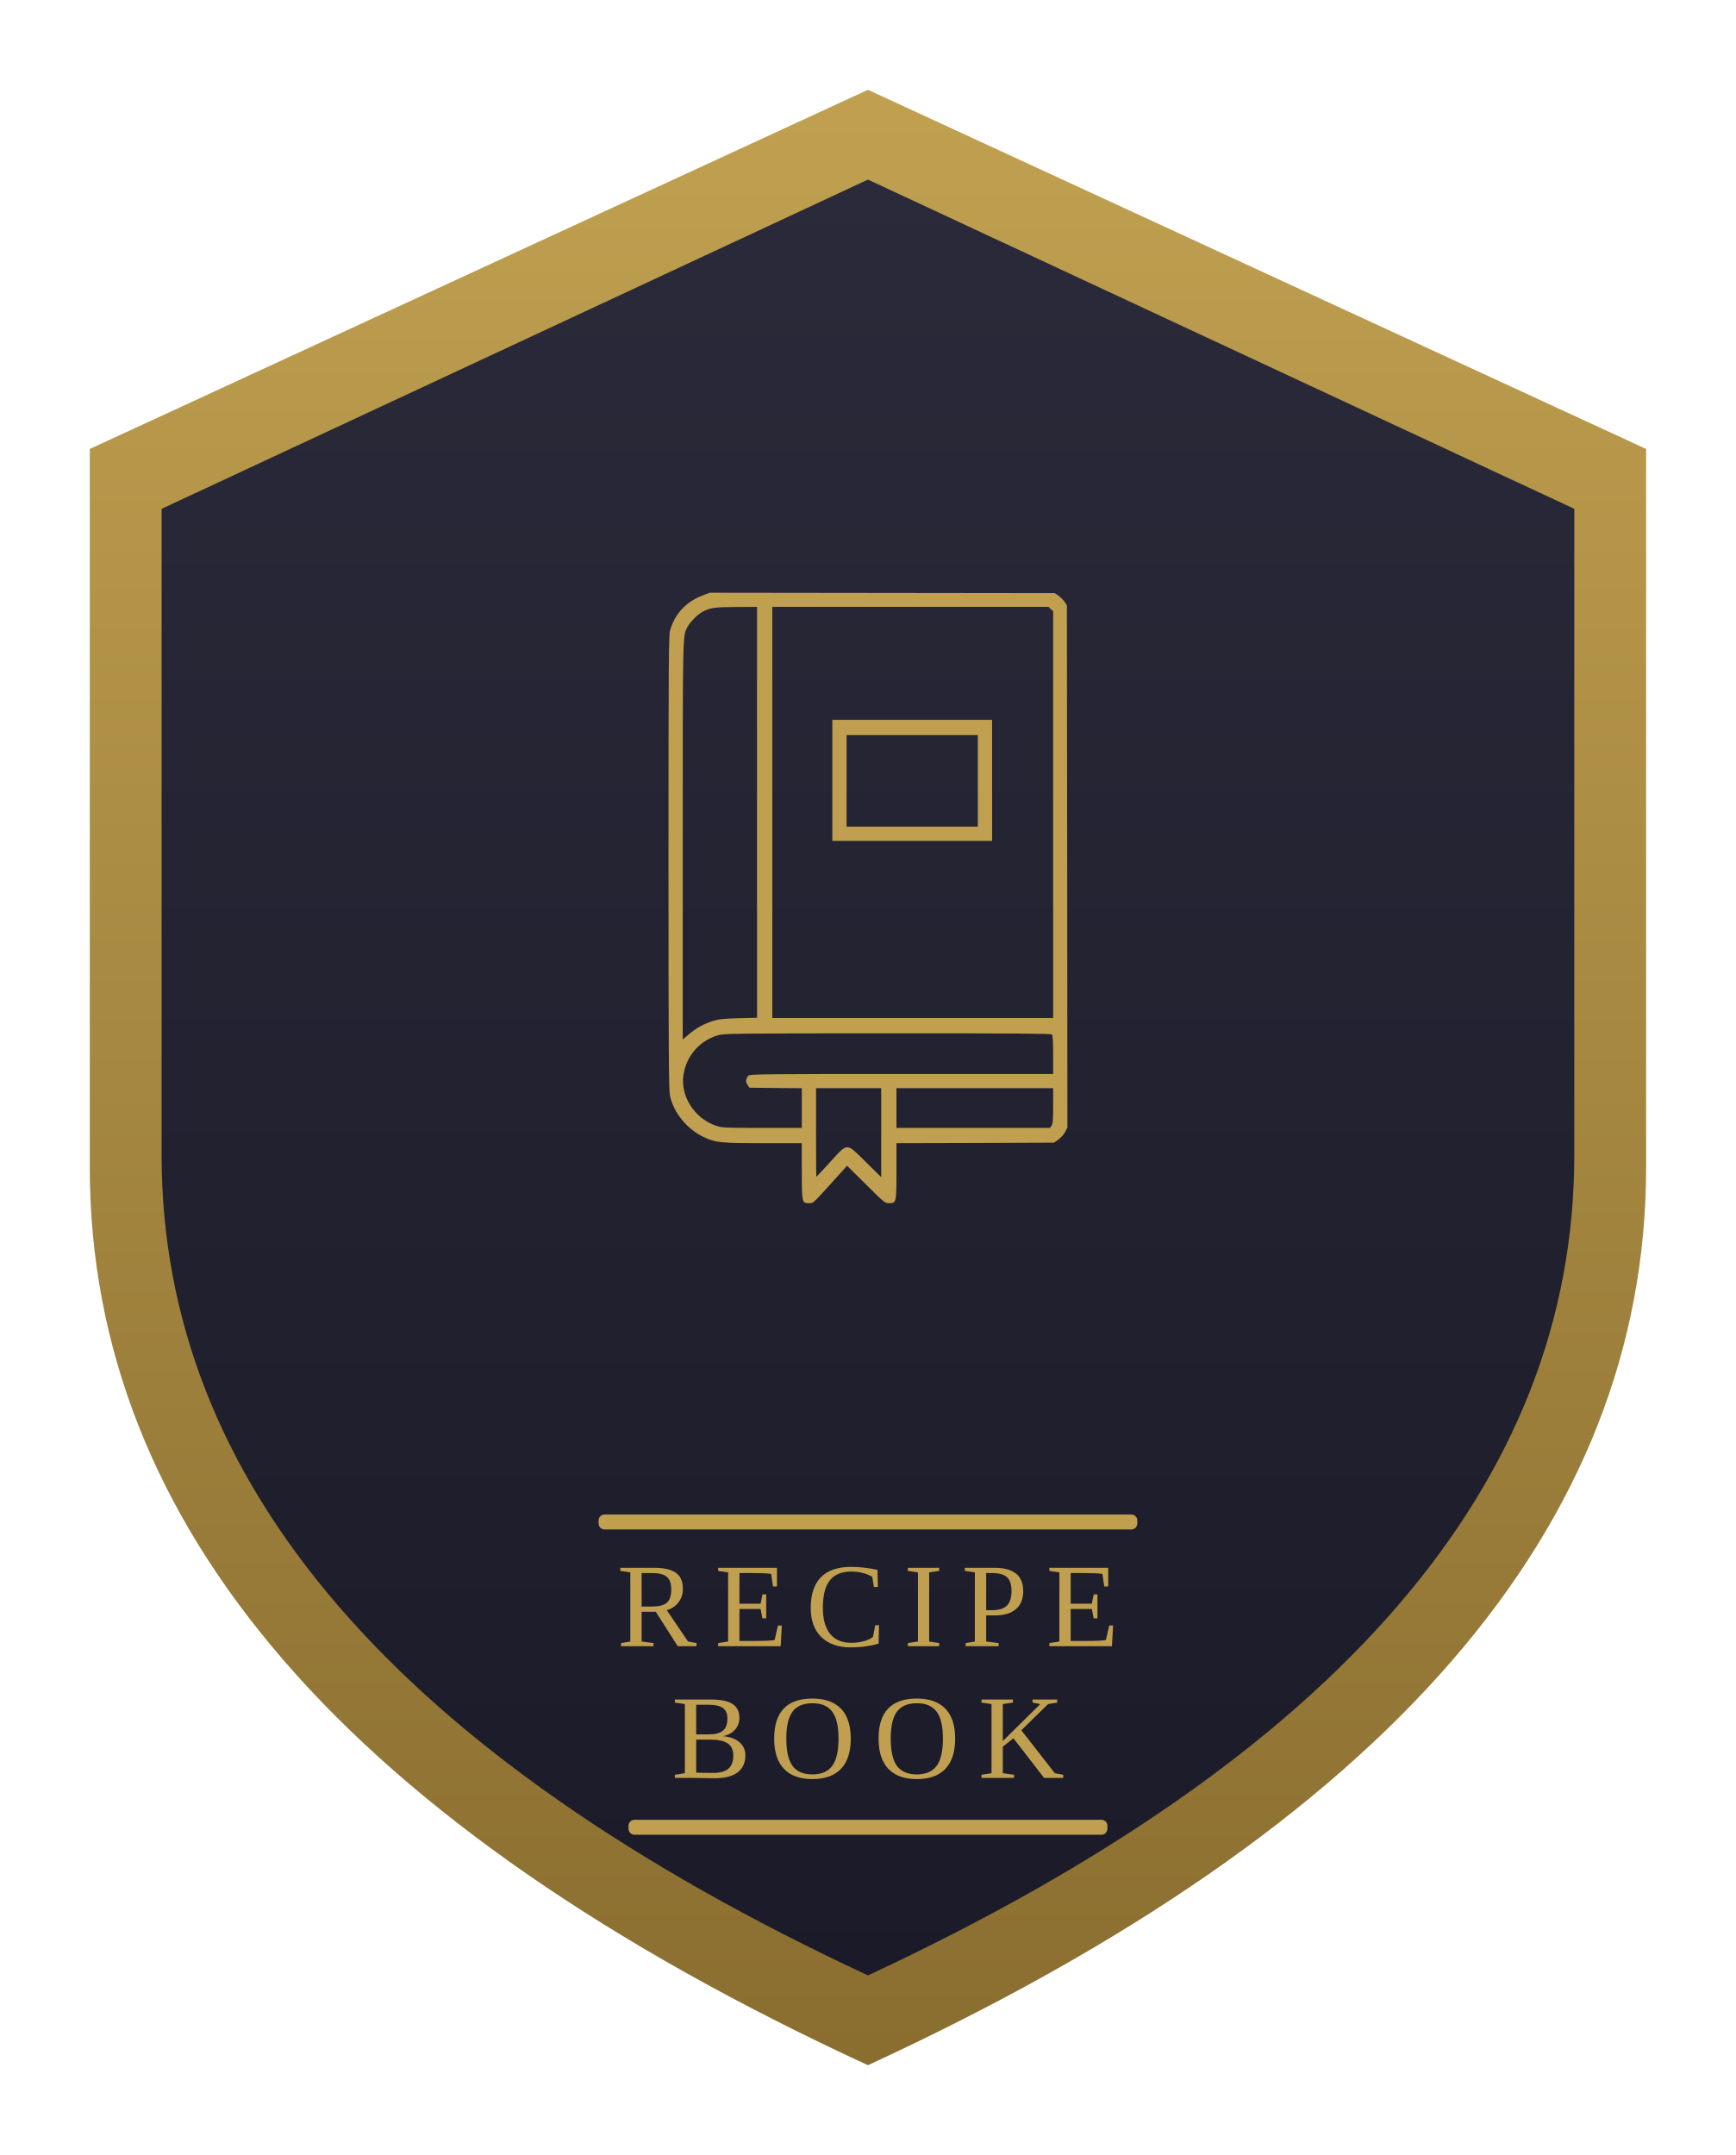
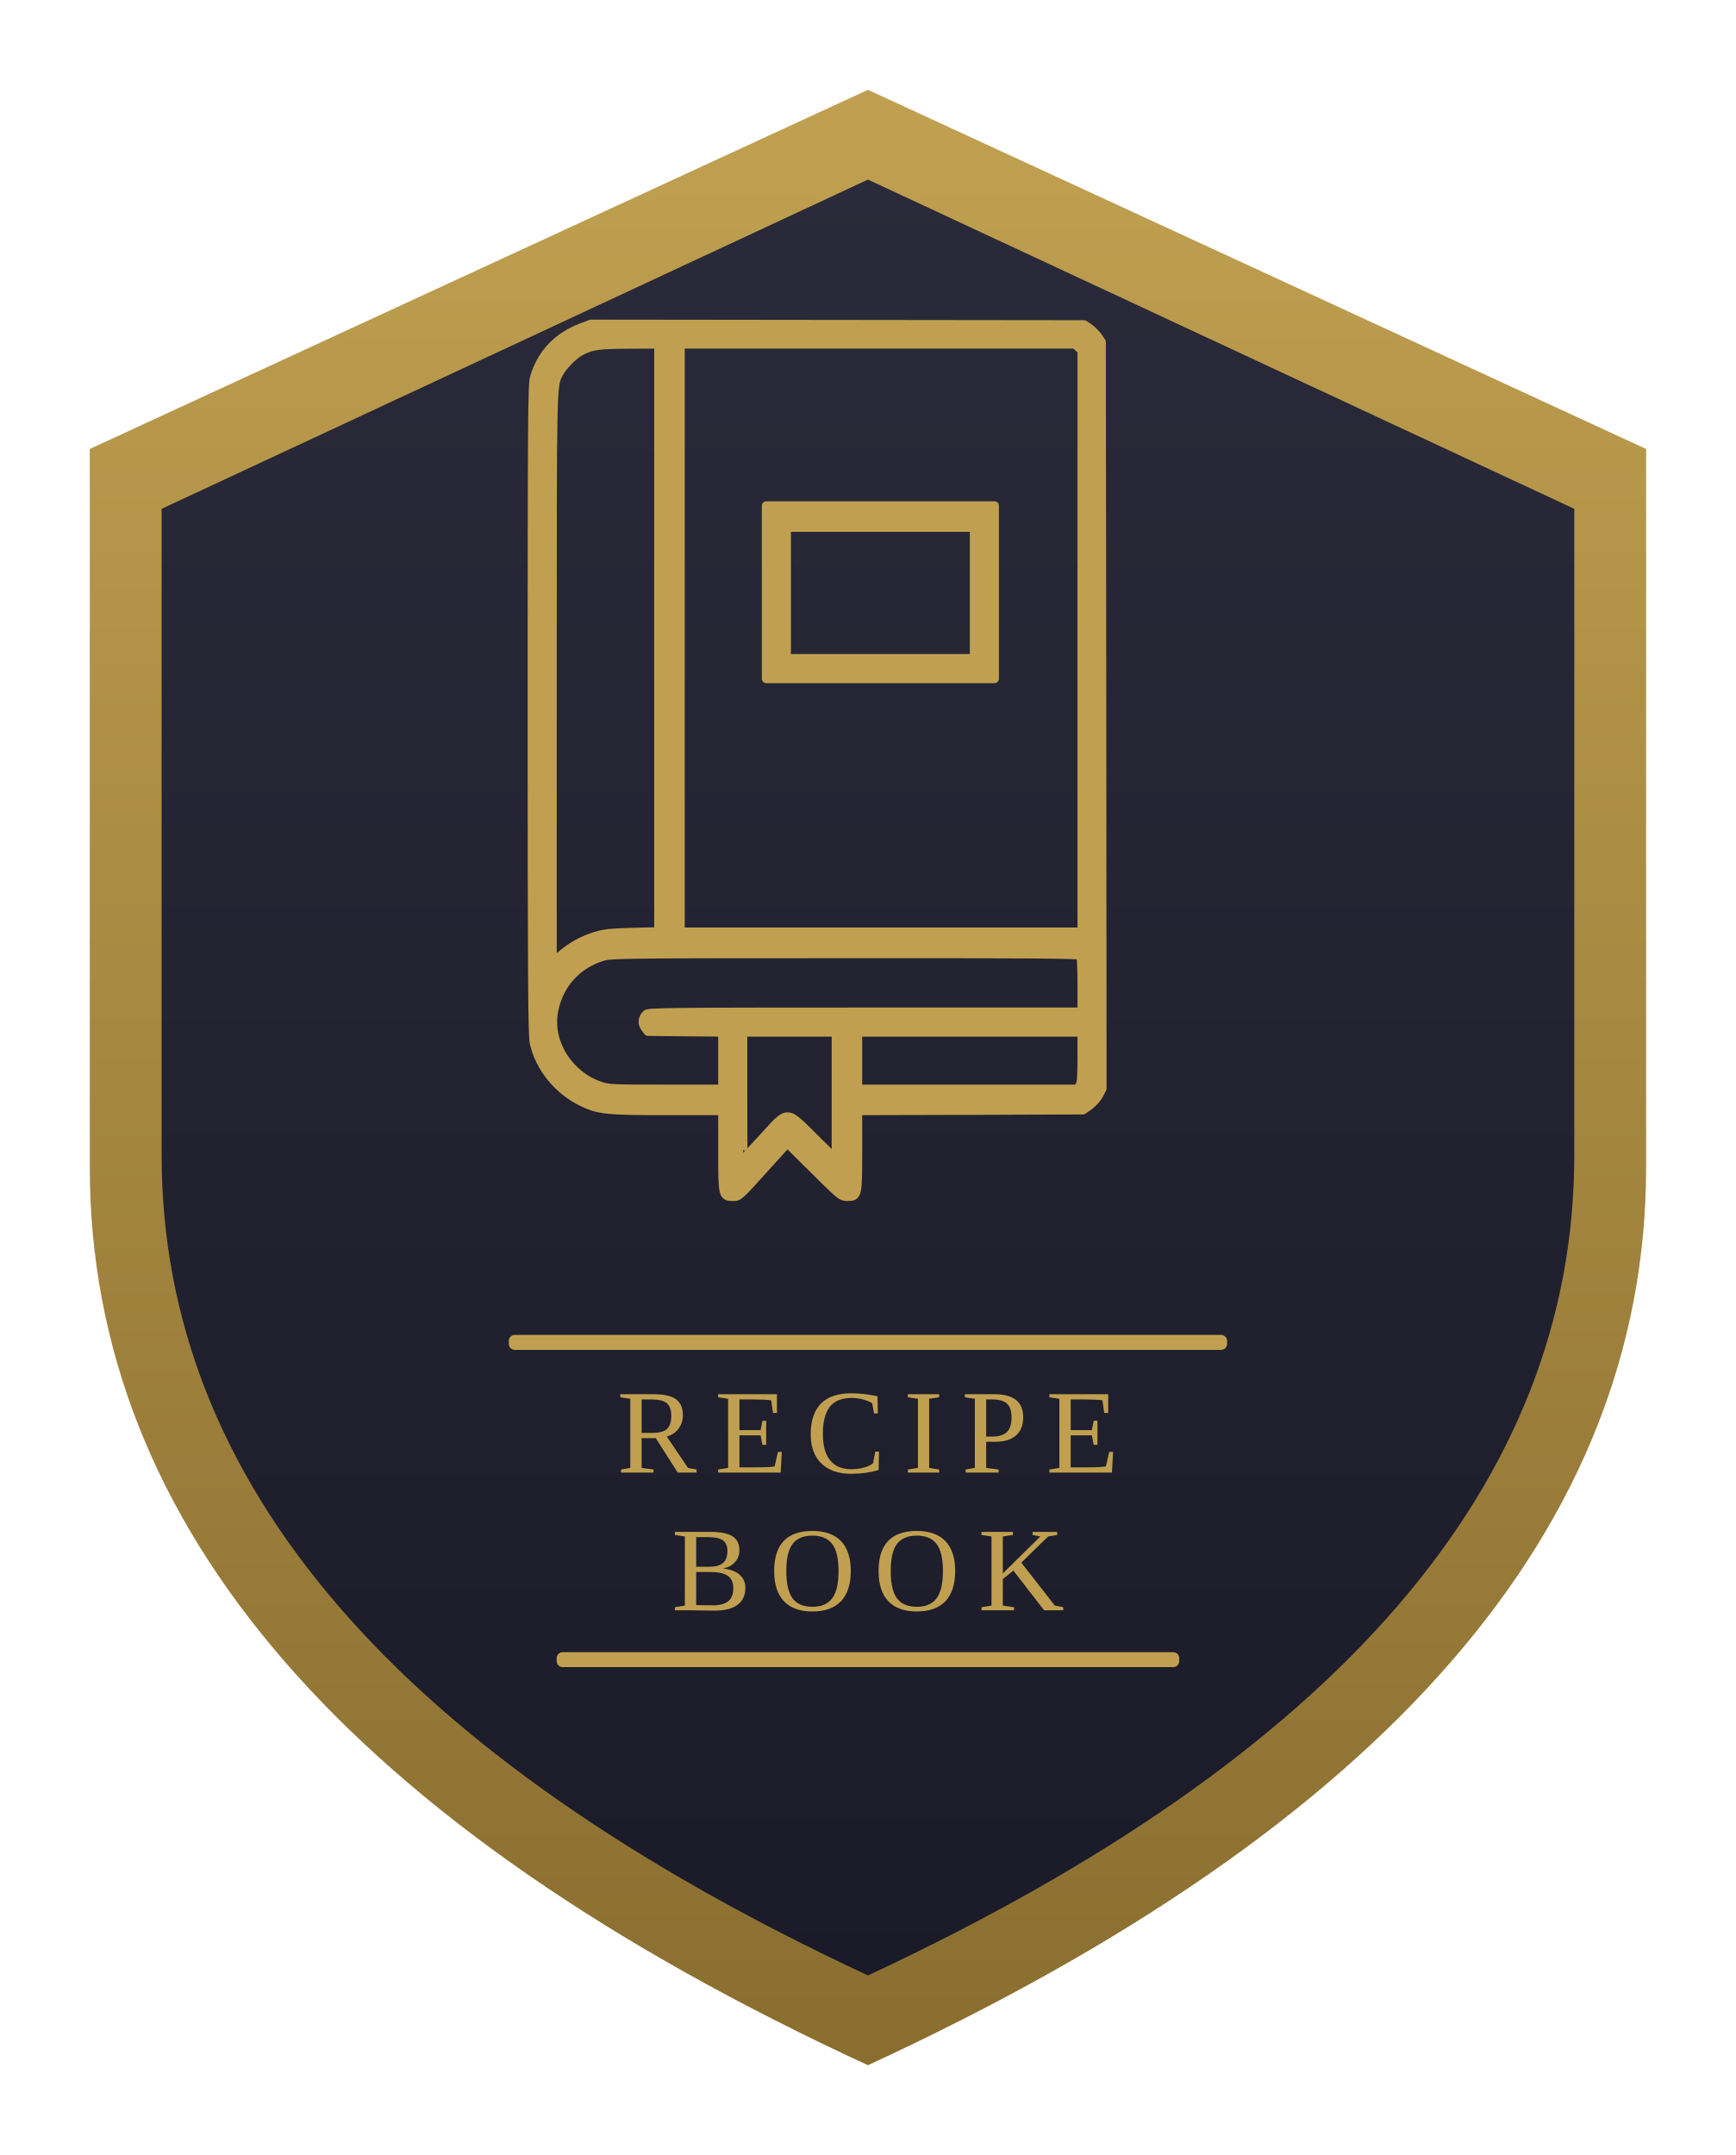
<svg xmlns="http://www.w3.org/2000/svg" viewBox="55 25 290 360" width="290" height="360">
  <defs>
    <linearGradient id="serShield" x1="0" y1="0" x2="0" y2="1">
      <stop offset="0%" stop-color="#c0a050" />
      <stop offset="100%" stop-color="#8a6e30" />
    </linearGradient>
    <linearGradient id="serInner" x1="0" y1="0" x2="0" y2="1">
      <stop offset="0%" stop-color="#2a2a3a" />
      <stop offset="100%" stop-color="#1a1a28" />
    </linearGradient>
  </defs>
  <path d="M200,40 L330,100 L330,220 Q330,310 200,370 Q70,310 70,220 L70,100 Z" fill="url(#serShield)" />
  <path d="M200,55 L318,110 L318,218 Q318,300 200,355 Q82,300 82,218 L82,110 Z" fill="url(#serInner)" />
-   <g transform="translate(200,175) scale(0.017,-0.017) translate(-5000,-5000)" fill="#c0a050" stroke="none">
+   <g transform="translate(190,152) scale(0.0243,-0.0243) translate(-4938,-5000)" fill="#c0a050" stroke="#c0a050" stroke-width="60" stroke-linejoin="round">
    <path d="M3384 7976 c-167 -62 -280 -180 -328 -345 -14 -49 -16 -272 -16 -2280 0 -1872 3 -2237 14 -2292 36 -170 166 -330 334 -410 114 -54 165 -59 583 -59 l379 0 0 -273 c0 -311 1 -317 70 -317 44 0 34 -9 243 222 l132 146 186 -184 c180 -179 186 -184 227 -184 71 0 72 4 72 317 l0 273 774 2 774 3 43 30 c23 17 53 50 66 74 l23 44 -2 2566 -3 2566 -24 36 c-14 19 -41 46 -60 60 l-36 24 -1695 2 -1695 2 -61 -23z m526 -2135 l0 -2019 -182 -4 c-152 -5 -195 -9 -253 -28 -90 -28 -165 -70 -237 -132 l-58 -49 0 1958 c0 2070 -1 2002 45 2093 24 48 102 127 150 152 75 40 123 46 333 47 l202 1 0 -2019z m2887 1997 l23 -21 0 -1999 0 -1998 -1380 0 -1380 0 0 2020 0 2020 1357 0 1357 0 23 -22z m11 -4180 c8 -8 12 -67 12 -200 l0 -188 -1489 0 c-1340 0 -1491 -2 -1505 -16 -27 -27 -31 -63 -9 -92 l20 -27 257 -3 256 -2 0 -195 0 -195 -390 0 c-369 0 -394 1 -452 21 -214 72 -355 294 -320 505 31 186 157 330 337 384 57 18 146 19 1666 19 1236 1 1608 -2 1617 -11z m-1678 -965 l0 -437 -149 147 c-197 195 -176 195 -352 2 -73 -80 -134 -145 -136 -145 -2 0 -3 196 -3 435 l0 435 320 0 320 0 0 -437z m1690 264 c0 -140 -3 -177 -16 -195 l-15 -22 -755 0 -754 0 0 195 0 195 770 0 770 0 0 -173z M4650 6155 l0 -595 785 0 785 0 0 595 0 595 -785 0 -785 0 0 -595z m1430 -5 l0 -450 -645 0 -645 0 0 450 0 450 645 0 645 0 0 -450z" />
  </g>
-   <rect x="155" y="278" width="90" height="2.5" fill="#c0a050" rx="1" />
-   <text x="200" y="300" text-anchor="middle" font-family="Georgia, 'Times New Roman', serif" font-size="20" fill="#c0a050" letter-spacing="3">RECIPE</text>
-   <text x="200" y="322" text-anchor="middle" font-family="Georgia, 'Times New Roman', serif" font-size="20" fill="#c0a050" letter-spacing="3">BOOK</text>
-   <rect x="160" y="329" width="80" height="2.5" fill="#c0a050" rx="1" />
+   <rect x="140" y="248" width="120" height="2.5" fill="#c0a050" rx="1" />
+   <text x="200" y="271" text-anchor="middle" font-family="Georgia, 'Times New Roman', serif" font-size="20" fill="#c0a050" letter-spacing="3">RECIPE</text>
+   <text x="200" y="294" text-anchor="middle" font-family="Georgia, 'Times New Roman', serif" font-size="20" fill="#c0a050" letter-spacing="3">BOOK</text>
+   <rect x="148" y="301" width="104" height="2.5" fill="#c0a050" rx="1" />
</svg>
